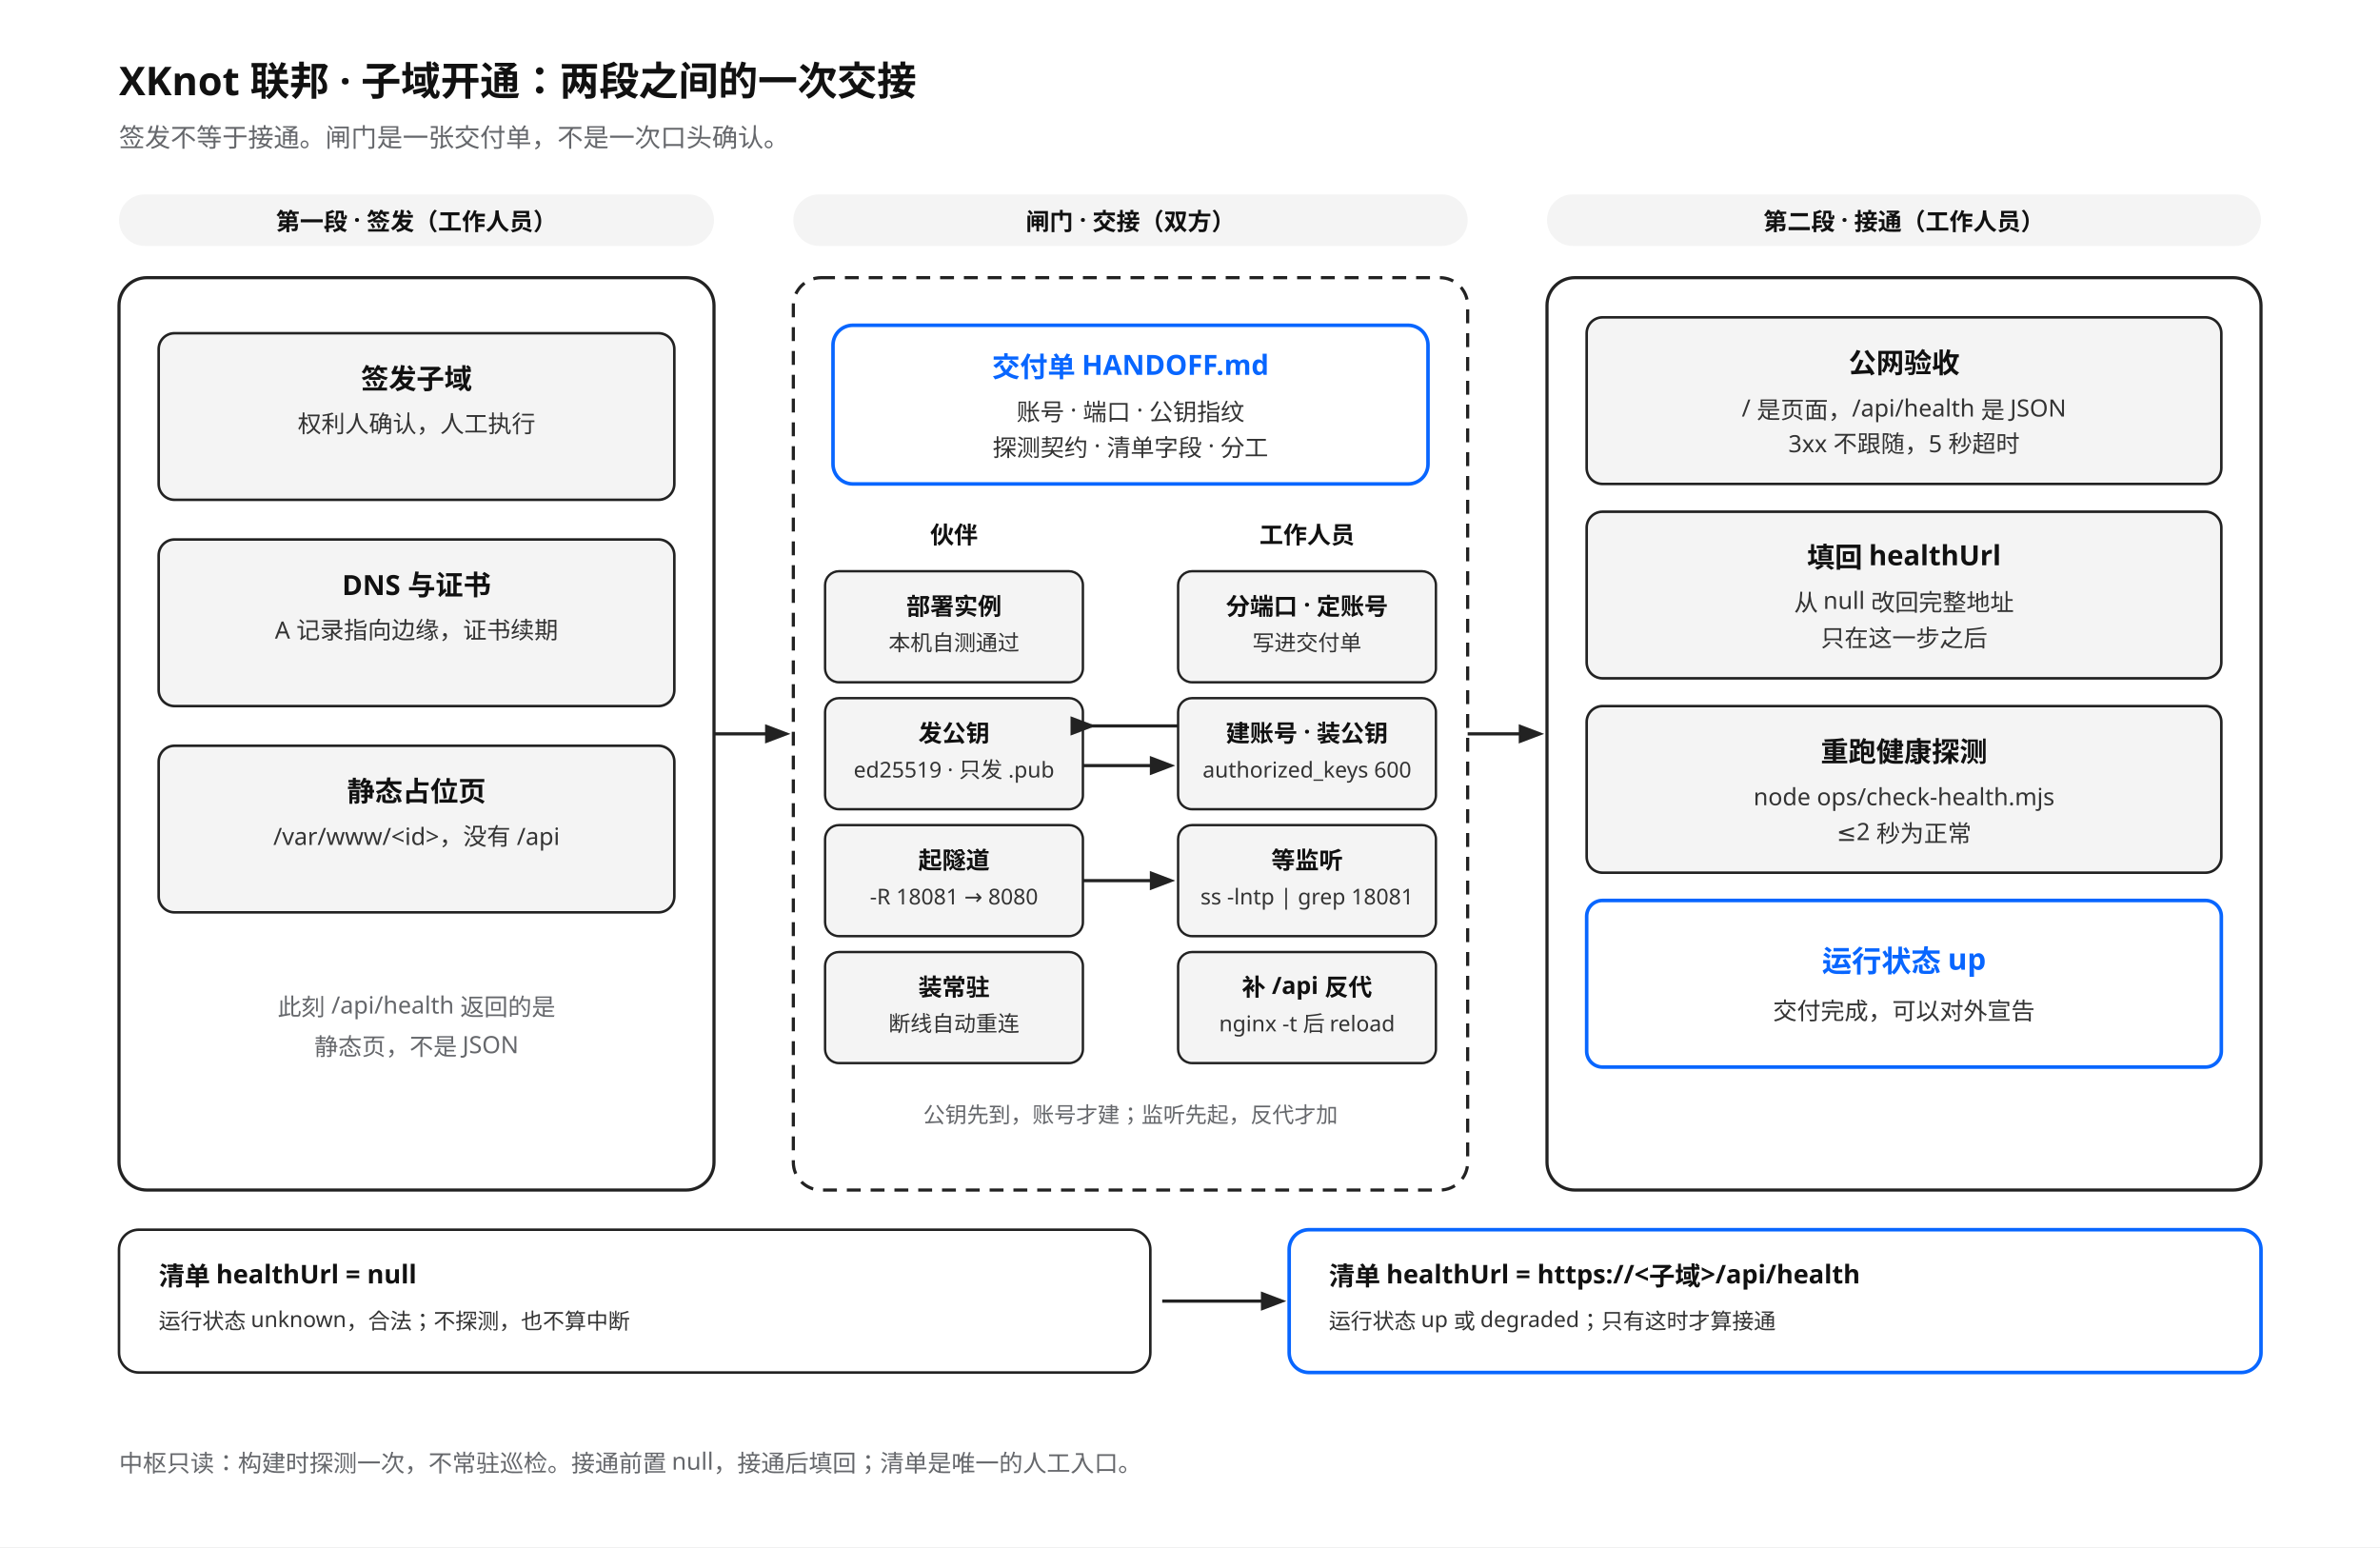
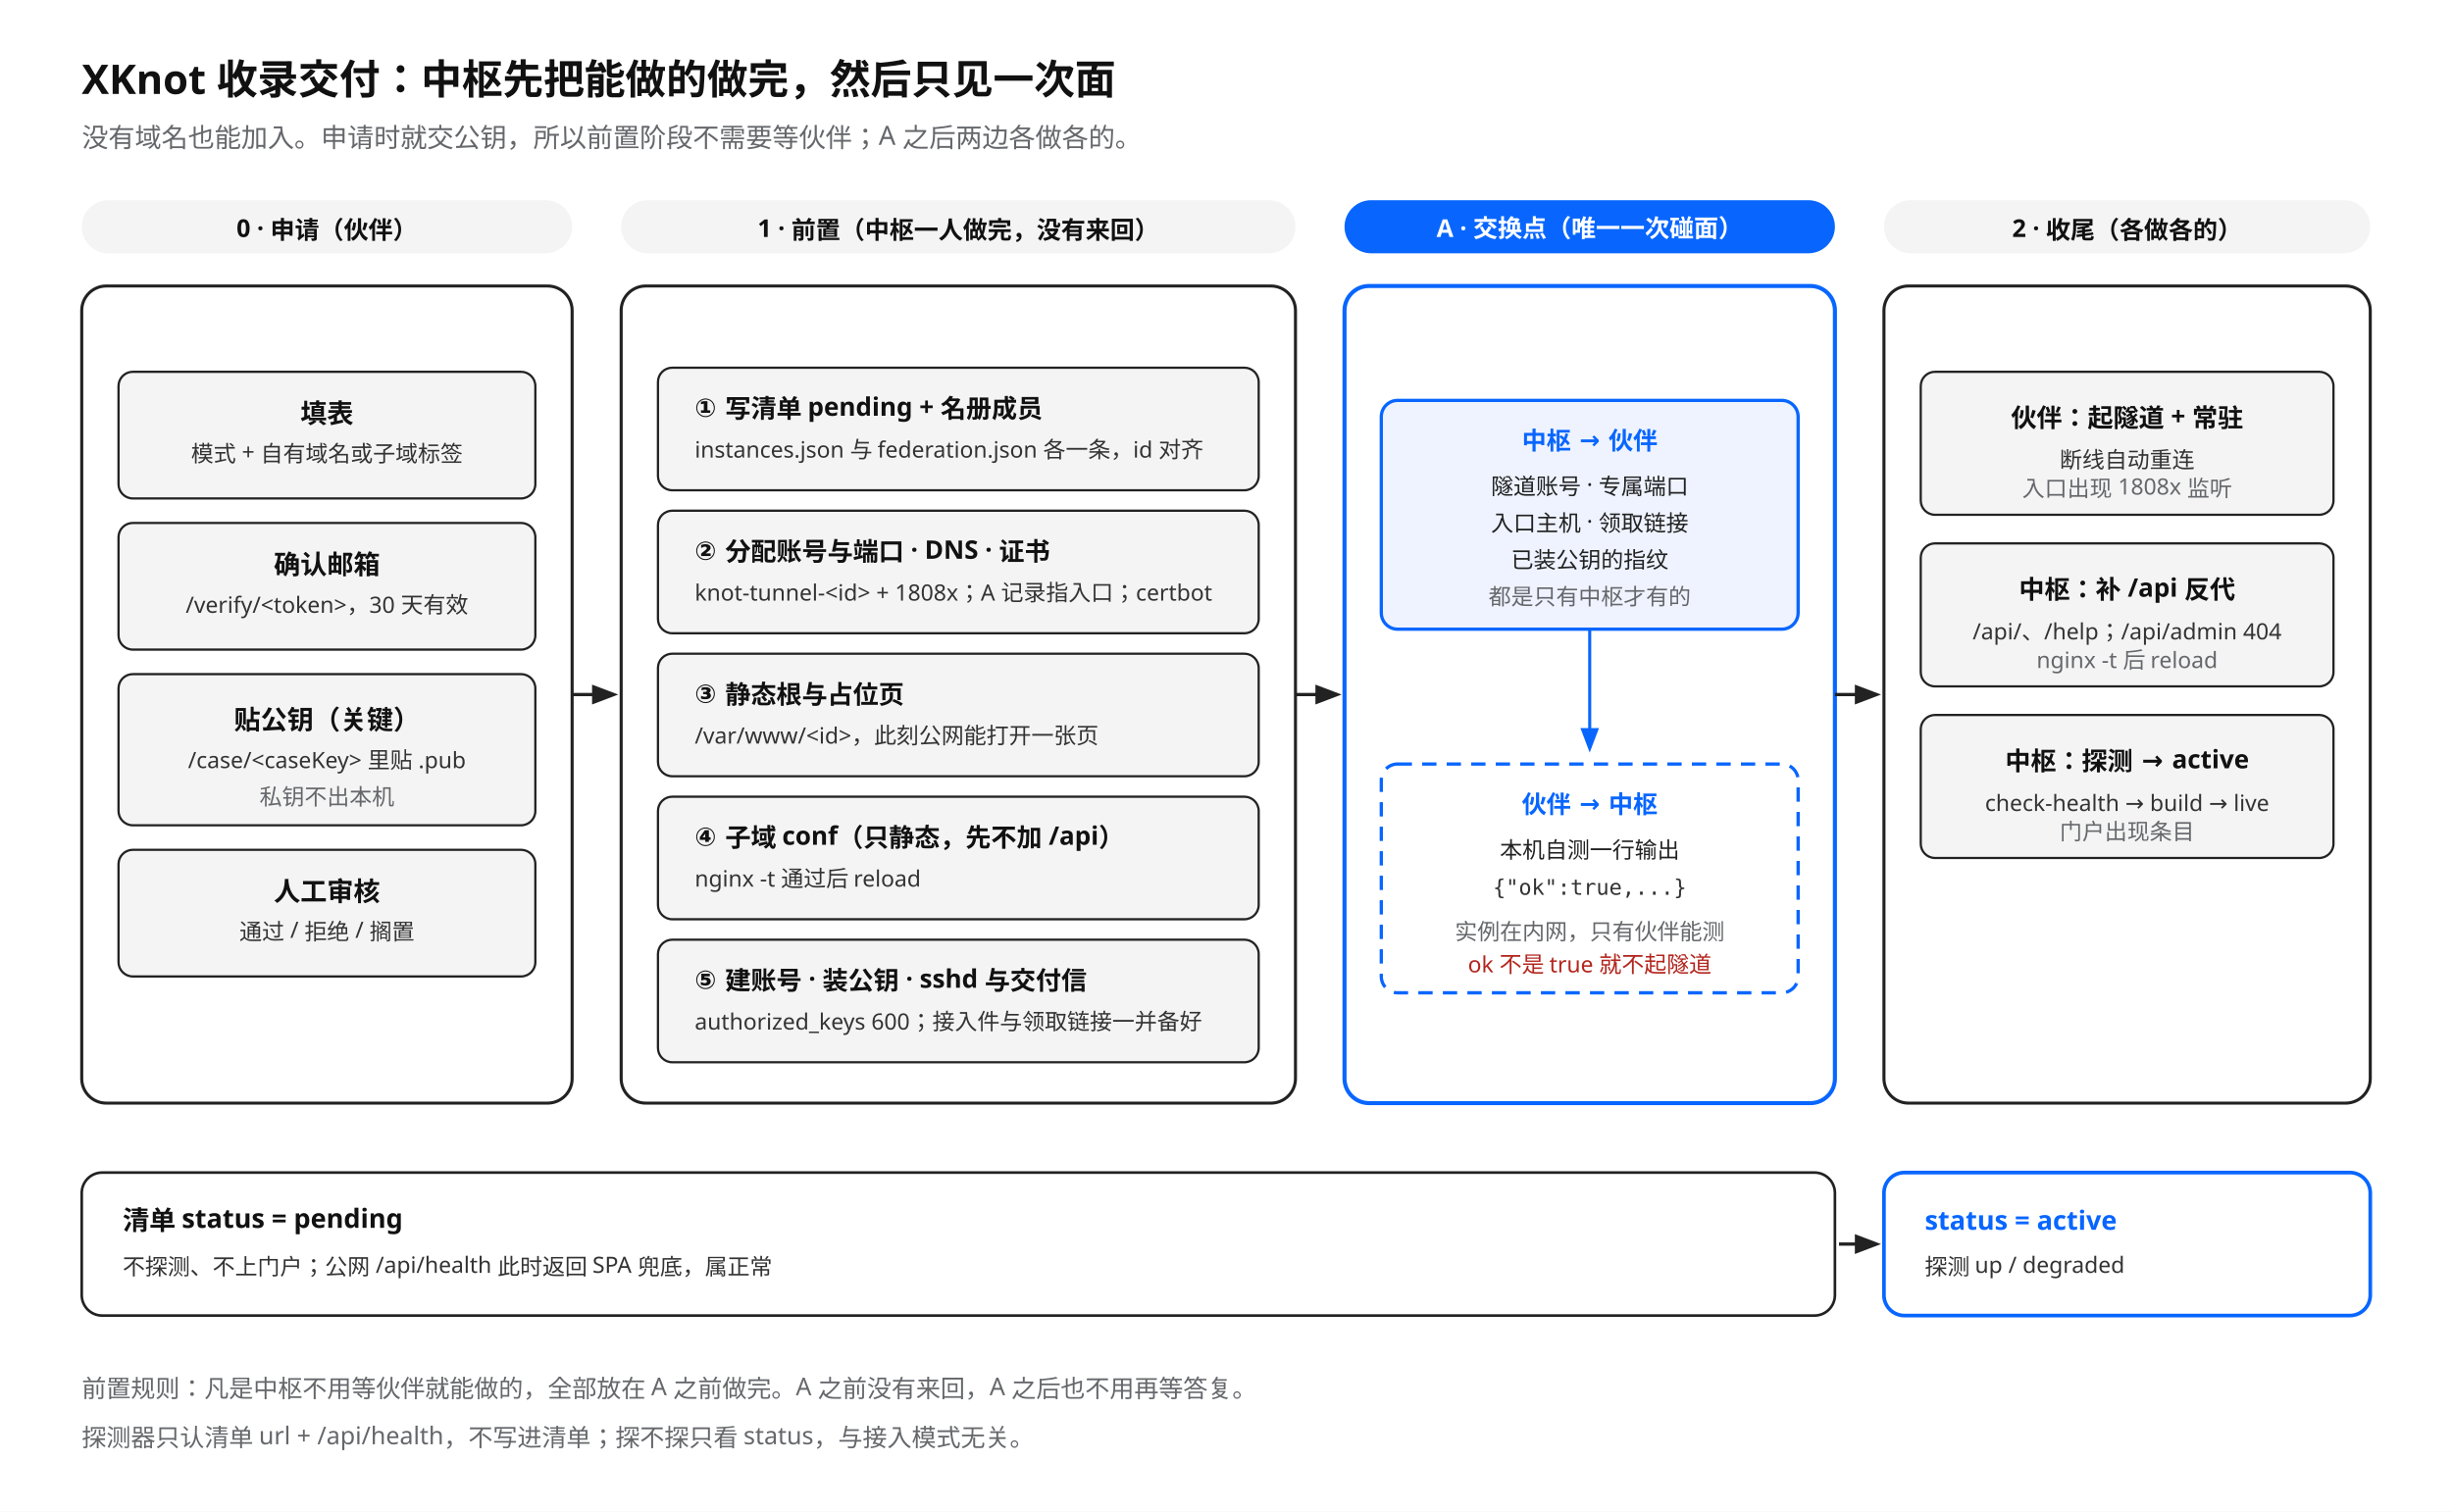
- <svg xmlns="http://www.w3.org/2000/svg" width="1200" height="780" viewBox="0 0 1200 780">
+ <svg xmlns="http://www.w3.org/2000/svg" width="1200" height="740" viewBox="0 0 1200 740">
  <defs>
    <marker id="arrow" viewBox="0 0 10 10" refX="8" refY="5" markerWidth="8" markerHeight="8" orient="auto">
      <path d="M 0 1.2 L 10 5 L 0 8.8 Z" fill="#222" />
    </marker>
-     <marker id="arrow-left" viewBox="0 0 10 10" refX="2" refY="5" markerWidth="8" markerHeight="8" orient="auto">
-       <path d="M 10 1.2 L 0 5 L 10 8.8 Z" fill="#222" />
+     <marker id="arrow-blue" viewBox="0 0 10 10" refX="8" refY="5" markerWidth="8" markerHeight="8" orient="auto">
+       <path d="M 0 1.2 L 10 5 L 0 8.8 Z" fill="#0866FF" />
    </marker>
  </defs>
-   <rect width="1200" height="780" fill="#ffffff" />
-   <rect x="60" y="140" width="300" height="460" rx="14" fill="#ffffff" stroke="#222" stroke-width="1.6" />
-   <g fill="#f4f4f4" stroke="#222" stroke-width="1.3">
-     <rect x="80" y="168" width="260" height="84" rx="8" />
-     <rect x="80" y="272" width="260" height="84" rx="8" />
-     <rect x="80" y="376" width="260" height="84" rx="8" />
+   <rect width="1200" height="740" fill="#ffffff" />
+   <rect x="40" y="140" width="240" height="400" rx="12" fill="#ffffff" stroke="#222" stroke-width="1.5" />
+   <rect x="304" y="140" width="330" height="400" rx="12" fill="#ffffff" stroke="#222" stroke-width="1.5" />
+   <rect x="658" y="140" width="240" height="400" rx="12" fill="#ffffff" stroke="#0866FF" stroke-width="2" />
+   <rect x="922" y="140" width="238" height="400" rx="12" fill="#ffffff" stroke="#222" stroke-width="1.5" />
+   <g fill="#f4f4f4" stroke="#222" stroke-width="1.1">
+     <rect x="58" y="182" width="204" height="62" rx="7" />
+     <rect x="58" y="256" width="204" height="62" rx="7" />
+     <rect x="58" y="330" width="204" height="74" rx="7" />
+     <rect x="58" y="416" width="204" height="62" rx="7" />
  </g>
-   <rect x="400" y="140" width="340" height="460" rx="14" fill="#ffffff" stroke="#222" stroke-width="1.6" stroke-dasharray="7 5" />
-   <rect x="420" y="164" width="300" height="80" rx="10" fill="#ffffff" stroke="#0866FF" stroke-width="1.8" />
-   <g fill="#f4f4f4" stroke="#222" stroke-width="1.2">
-     <rect x="416" y="288" width="130" height="56" rx="7" />
-     <rect x="416" y="352" width="130" height="56" rx="7" />
-     <rect x="416" y="416" width="130" height="56" rx="7" />
-     <rect x="416" y="480" width="130" height="56" rx="7" />
-     <rect x="594" y="288" width="130" height="56" rx="7" />
-     <rect x="594" y="352" width="130" height="56" rx="7" />
-     <rect x="594" y="416" width="130" height="56" rx="7" />
-     <rect x="594" y="480" width="130" height="56" rx="7" />
+   <g fill="#f4f4f4" stroke="#222" stroke-width="1.1">
+     <rect x="322" y="180" width="294" height="60" rx="7" />
+     <rect x="322" y="250" width="294" height="60" rx="7" />
+     <rect x="322" y="320" width="294" height="60" rx="7" />
+     <rect x="322" y="390" width="294" height="60" rx="7" />
+     <rect x="322" y="460" width="294" height="60" rx="7" />
  </g>
-   <rect x="780" y="140" width="360" height="460" rx="14" fill="#ffffff" stroke="#222" stroke-width="1.6" />
-   <g fill="#f4f4f4" stroke="#222" stroke-width="1.3">
-     <rect x="800" y="160" width="320" height="84" rx="8" />
-     <rect x="800" y="258" width="320" height="84" rx="8" />
-     <rect x="800" y="356" width="320" height="84" rx="8" />
+   <rect x="676" y="196" width="204" height="112" rx="8" fill="#eef3ff" stroke="#0866FF" stroke-width="1.6" />
+   <rect x="676" y="374" width="204" height="112" rx="8" fill="#ffffff" stroke="#0866FF" stroke-width="1.6" stroke-dasharray="7 5" />
+   <g fill="#f4f4f4" stroke="#222" stroke-width="1.1">
+     <rect x="940" y="182" width="202" height="70" rx="7" />
+     <rect x="940" y="266" width="202" height="70" rx="7" />
+     <rect x="940" y="350" width="202" height="70" rx="7" />
  </g>
-   <rect x="800" y="454" width="320" height="84" rx="8" fill="#ffffff" stroke="#0866FF" stroke-width="1.8" />
  <g fill="none" stroke="#222" stroke-width="1.6">
-     <line x1="360" y1="370" x2="396" y2="370" marker-end="url(#arrow)" />
-     <line x1="740" y1="370" x2="776" y2="370" marker-end="url(#arrow)" />
-     <line x1="546" y1="386" x2="590" y2="386" marker-end="url(#arrow)" />
-     <line x1="594" y1="366" x2="550" y2="366" marker-end="url(#arrow-left)" />
-     <line x1="546" y1="444" x2="590" y2="444" marker-end="url(#arrow)" />
+     <line x1="280" y1="340" x2="300" y2="340" marker-end="url(#arrow)" />
+     <line x1="634" y1="340" x2="654" y2="340" marker-end="url(#arrow)" />
+     <line x1="898" y1="340" x2="918" y2="340" marker-end="url(#arrow)" />
  </g>
-   <rect x="60" y="620" width="520" height="72" rx="10" fill="#ffffff" stroke="#222" stroke-width="1.3" />
-   <rect x="650" y="620" width="490" height="72" rx="10" fill="#ffffff" stroke="#0866FF" stroke-width="1.8" />
-   <line x1="586" y1="656" x2="646" y2="656" fill="none" stroke="#222" stroke-width="1.6" marker-end="url(#arrow)" />
+   <g fill="none" stroke="#0866FF" stroke-width="1.5">
+     <line x1="778" y1="308" x2="778" y2="366" marker-end="url(#arrow-blue)" />
+   </g>
  <g font-family="PingFang SC, Hiragino Sans GB, sans-serif">
-     <text x="60" y="48" font-size="20" font-weight="600" fill="#111">XKnot 联邦 · 子域开通：两段之间的一次交接</text>
-     <text x="60" y="74" font-size="13" fill="#65676B">签发不等于接通。闸门是一张交付单，不是一次口头确认。</text>
+     <text x="40" y="46" font-size="20" font-weight="600" fill="#111">XKnot 收录交付：中枢先把能做的做完，然后只见一次面</text>
+     <text x="40" y="72" font-size="13" fill="#65676B">没有域名也能加入。申请时就交公钥，所以前置阶段不需要等伙伴；A 之后两边各做各的。</text>
    <g text-anchor="middle" font-size="12" font-weight="600">
-       <rect x="60" y="98" width="300" height="26" rx="13" fill="#f4f4f4" stroke="none" />
-       <text x="210" y="116" fill="#111">第一段 · 签发（工作人员）</text>
-       <rect x="400" y="98" width="340" height="26" rx="13" fill="#f4f4f4" stroke="none" />
-       <text x="570" y="116" fill="#111">闸门 · 交接（双方）</text>
-       <rect x="780" y="98" width="360" height="26" rx="13" fill="#f4f4f4" stroke="none" />
-       <text x="960" y="116" fill="#111">第二段 · 接通（工作人员）</text>
+       <rect x="40" y="98" width="240" height="26" rx="13" fill="#f4f4f4" />
+       <text x="160" y="116" fill="#111">0 · 申请（伙伴）</text>
+       <rect x="304" y="98" width="330" height="26" rx="13" fill="#f4f4f4" />
+       <text x="469" y="116" fill="#111">1 · 前置（中枢一人做完，没有来回）</text>
+       <rect x="658" y="98" width="240" height="26" rx="13" fill="#0866FF" />
+       <text x="778" y="116" fill="#ffffff">A · 交换点（唯一一次碰面）</text>
+       <rect x="922" y="98" width="238" height="26" rx="13" fill="#f4f4f4" />
+       <text x="1041" y="116" fill="#111">2 · 收尾（各做各的）</text>
    </g>
    <g text-anchor="middle">
-       <text x="210" y="196" font-size="14" font-weight="600" fill="#111">签发子域</text>
-       <text x="210" y="218" font-size="12" fill="#333">权利人确认，人工执行</text>
-       <text x="210" y="300" font-size="14" font-weight="600" fill="#111">DNS 与证书</text>
-       <text x="210" y="322" font-size="12" fill="#333">A 记录指向边缘，证书续期</text>
-       <text x="210" y="404" font-size="14" font-weight="600" fill="#111">静态占位页</text>
-       <text x="210" y="426" font-size="12" fill="#333">/var/www/&lt;id&gt;，没有 /api</text>
-       <text x="210" y="512" font-size="12" fill="#65676B">此刻 /api/health 返回的是</text>
-       <text x="210" y="532" font-size="12" fill="#65676B">静态页，不是 JSON</text>
+       <text x="160" y="207" font-size="13" font-weight="600" fill="#111">填表</text>
+       <text x="160" y="226" font-size="11" fill="#333">模式 + 自有域名或子域标签</text>
+       <text x="160" y="281" font-size="13" font-weight="600" fill="#111">确认邮箱</text>
+       <text x="160" y="300" font-size="11" fill="#333">/verify/&lt;token&gt;，30 天有效</text>
+       <text x="160" y="357" font-size="13" font-weight="600" fill="#111">贴公钥（关键）</text>
+       <text x="160" y="376" font-size="11" fill="#333">/case/&lt;caseKey&gt; 里贴 .pub</text>
+       <text x="160" y="394" font-size="11" fill="#65676B">私钥不出本机</text>
+       <text x="160" y="441" font-size="13" font-weight="600" fill="#111">人工审核</text>
+       <text x="160" y="460" font-size="11" fill="#333">通过 / 拒绝 / 搁置</text>
+     </g>
+     <g text-anchor="start">
+       <text x="340" y="204" font-size="12.5" font-weight="600" fill="#111">① 写清单 pending + 名册成员</text>
+       <text x="340" y="224" font-size="11" fill="#333">instances.json 与 federation.json 各一条，id 对齐</text>
+       <text x="340" y="274" font-size="12.5" font-weight="600" fill="#111">② 分配账号与端口 · DNS · 证书</text>
+       <text x="340" y="294" font-size="11" fill="#333">knot-tunnel-&lt;id&gt; + 1808x；A 记录指入口；certbot</text>
+       <text x="340" y="344" font-size="12.5" font-weight="600" fill="#111">③ 静态根与占位页</text>
+       <text x="340" y="364" font-size="11" fill="#333">/var/www/&lt;id&gt;，此刻公网能打开一张页</text>
+       <text x="340" y="414" font-size="12.5" font-weight="600" fill="#111">④ 子域 conf（只静态，先不加 /api）</text>
+       <text x="340" y="434" font-size="11" fill="#333">nginx -t 通过后 reload</text>
+       <text x="340" y="484" font-size="12.5" font-weight="600" fill="#111">⑤ 建账号 · 装公钥 · sshd 与交付信</text>
+       <text x="340" y="504" font-size="11" fill="#333">authorized_keys 600；接入件与领取链接一并备好</text>
    </g>
    <g text-anchor="middle">
-       <text x="570" y="190" font-size="14" font-weight="600" fill="#0866FF">交付单 HANDOFF.md</text>
-       <text x="570" y="212" font-size="12" fill="#333">账号 · 端口 · 公钥指纹</text>
-       <text x="570" y="230" font-size="12" fill="#333">探测契约 · 清单字段 · 分工</text>
-       <text x="481" y="274" font-size="12" font-weight="600" fill="#111">伙伴</text>
-       <text x="659" y="274" font-size="12" font-weight="600" fill="#111">工作人员</text>
-       <text x="481" y="310" font-size="12" font-weight="600" fill="#111">部署实例</text>
-       <text x="481" y="328" font-size="11" fill="#333">本机自测通过</text>
-       <text x="481" y="374" font-size="12" font-weight="600" fill="#111">发公钥</text>
-       <text x="481" y="392" font-size="11" fill="#333">ed25519 · 只发 .pub</text>
-       <text x="481" y="438" font-size="12" font-weight="600" fill="#111">起隧道</text>
-       <text x="481" y="456" font-size="11" fill="#333">-R 18081 → 8080</text>
-       <text x="481" y="502" font-size="12" font-weight="600" fill="#111">装常驻</text>
-       <text x="481" y="520" font-size="11" fill="#333">断线自动重连</text>
-       <text x="659" y="310" font-size="12" font-weight="600" fill="#111">分端口 · 定账号</text>
-       <text x="659" y="328" font-size="11" fill="#333">写进交付单</text>
-       <text x="659" y="374" font-size="12" font-weight="600" fill="#111">建账号 · 装公钥</text>
-       <text x="659" y="392" font-size="11" fill="#333">authorized_keys 600</text>
-       <text x="659" y="438" font-size="12" font-weight="600" fill="#111">等监听</text>
-       <text x="659" y="456" font-size="11" fill="#333">ss -lntp | grep 18081</text>
-       <text x="659" y="502" font-size="12" font-weight="600" fill="#111">补 /api 反代</text>
-       <text x="659" y="520" font-size="11" fill="#333">nginx -t 后 reload</text>
-       <text x="570" y="566" font-size="11" fill="#65676B">公钥先到，账号才建；监听先起，反代才加</text>
+       <text x="778" y="220" font-size="12" font-weight="600" fill="#0866FF">中枢 → 伙伴</text>
+       <text x="778" y="242" font-size="11" fill="#222">隧道账号 · 专属端口</text>
+       <text x="778" y="260" font-size="11" fill="#222">入口主机 · 领取链接</text>
+       <text x="778" y="278" font-size="11" fill="#222">已装公钥的指纹</text>
+       <text x="778" y="296" font-size="11" fill="#65676B">都是只有中枢才有的</text>
+       <text x="778" y="398" font-size="12" font-weight="600" fill="#0866FF">伙伴 → 中枢</text>
+       <text x="778" y="420" font-size="11" fill="#222">本机自测一行输出</text>
+       <text x="778" y="438" font-size="10.5" font-family="JetBrains Mono, monospace" fill="#333">{"ok":true,...}</text>
+       <text x="778" y="460" font-size="11" fill="#65676B">实例在内网，只有伙伴能测</text>
+       <text x="778" y="476" font-size="11" fill="#b3261e">ok 不是 true 就不起隧道</text>
    </g>
    <g text-anchor="middle">
-       <text x="960" y="188" font-size="14" font-weight="600" fill="#111">公网验收</text>
-       <text x="960" y="210" font-size="12" fill="#333">/ 是页面，/api/health 是 JSON</text>
-       <text x="960" y="228" font-size="12" fill="#333">3xx 不跟随，5 秒超时</text>
-       <text x="960" y="286" font-size="14" font-weight="600" fill="#111">填回 healthUrl</text>
-       <text x="960" y="308" font-size="12" fill="#333">从 null 改回完整地址</text>
-       <text x="960" y="326" font-size="12" fill="#333">只在这一步之后</text>
-       <text x="960" y="384" font-size="14" font-weight="600" fill="#111">重跑健康探测</text>
-       <text x="960" y="406" font-size="12" fill="#333">node ops/check-health.mjs</text>
-       <text x="960" y="424" font-size="12" fill="#333">≤2 秒为正常</text>
-       <text x="960" y="490" font-size="15" font-weight="600" fill="#0866FF">运行状态 up</text>
-       <text x="960" y="514" font-size="12" fill="#333">交付完成，可以对外宣告</text>
+       <text x="1041" y="209" font-size="12.5" font-weight="600" fill="#111">伙伴：起隧道 + 常驻</text>
+       <text x="1041" y="229" font-size="11" fill="#333">断线自动重连</text>
+       <text x="1041" y="243" font-size="11" fill="#65676B">入口出现 1808x 监听</text>
+       <text x="1041" y="293" font-size="12.5" font-weight="600" fill="#111">中枢：补 /api 反代</text>
+       <text x="1041" y="313" font-size="11" fill="#333">/api/、/help；/api/admin 404</text>
+       <text x="1041" y="327" font-size="11" fill="#65676B">nginx -t 后 reload</text>
+       <text x="1041" y="377" font-size="12.5" font-weight="600" fill="#111">中枢：探测 → active</text>
+       <text x="1041" y="397" font-size="11" fill="#333">check-health → build → live</text>
+       <text x="1041" y="411" font-size="11" fill="#65676B">门户出现条目</text>
    </g>
-     <text x="80" y="648" font-size="13" font-weight="600" fill="#111">清单 healthUrl = null</text>
-     <text x="80" y="670" font-size="11" fill="#333">运行状态 unknown，合法；不探测，也不算中断</text>
-     <text x="670" y="648" font-size="13" font-weight="600" fill="#111">清单 healthUrl = https://&lt;子域&gt;/api/health</text>
-     <text x="670" y="670" font-size="11" fill="#333">运行状态 up 或 degraded；只有这时才算接通</text>
-     <text x="60" y="742" font-size="12" fill="#65676B">中枢只读：构建时探测一次，不常驻巡检。接通前置 null，接通后填回；清单是唯一的人工入口。</text>
+     <rect x="40" y="574" width="858" height="70" rx="10" fill="#ffffff" stroke="#222" stroke-width="1.3" />
+     <rect x="922" y="574" width="238" height="70" rx="10" fill="#ffffff" stroke="#0866FF" stroke-width="1.8" />
+     <line x1="900" y1="609" x2="918" y2="609" fill="none" stroke="#222" stroke-width="1.6" marker-end="url(#arrow)" />
+     <text x="60" y="602" font-size="13" font-weight="600" fill="#111">清单 status = pending</text>
+     <text x="60" y="624" font-size="11" fill="#333">不探测、不上门户；公网 /api/health 此时返回 SPA 兜底，属正常</text>
+     <text x="942" y="602" font-size="13" font-weight="600" fill="#0866FF">status = active</text>
+     <text x="942" y="624" font-size="11" fill="#333">探测 up / degraded</text>
+     <text x="40" y="684" font-size="12" fill="#65676B">前置规则：凡是中枢不用等伙伴就能做的，全部放在 A 之前做完。A 之前没有来回，A 之后也不用再等答复。</text>
+     <text x="40" y="708" font-size="12" fill="#65676B">探测器只认清单 url + /api/health，不写进清单；探不探只看 status，与接入模式无关。</text>
  </g>
</svg>
